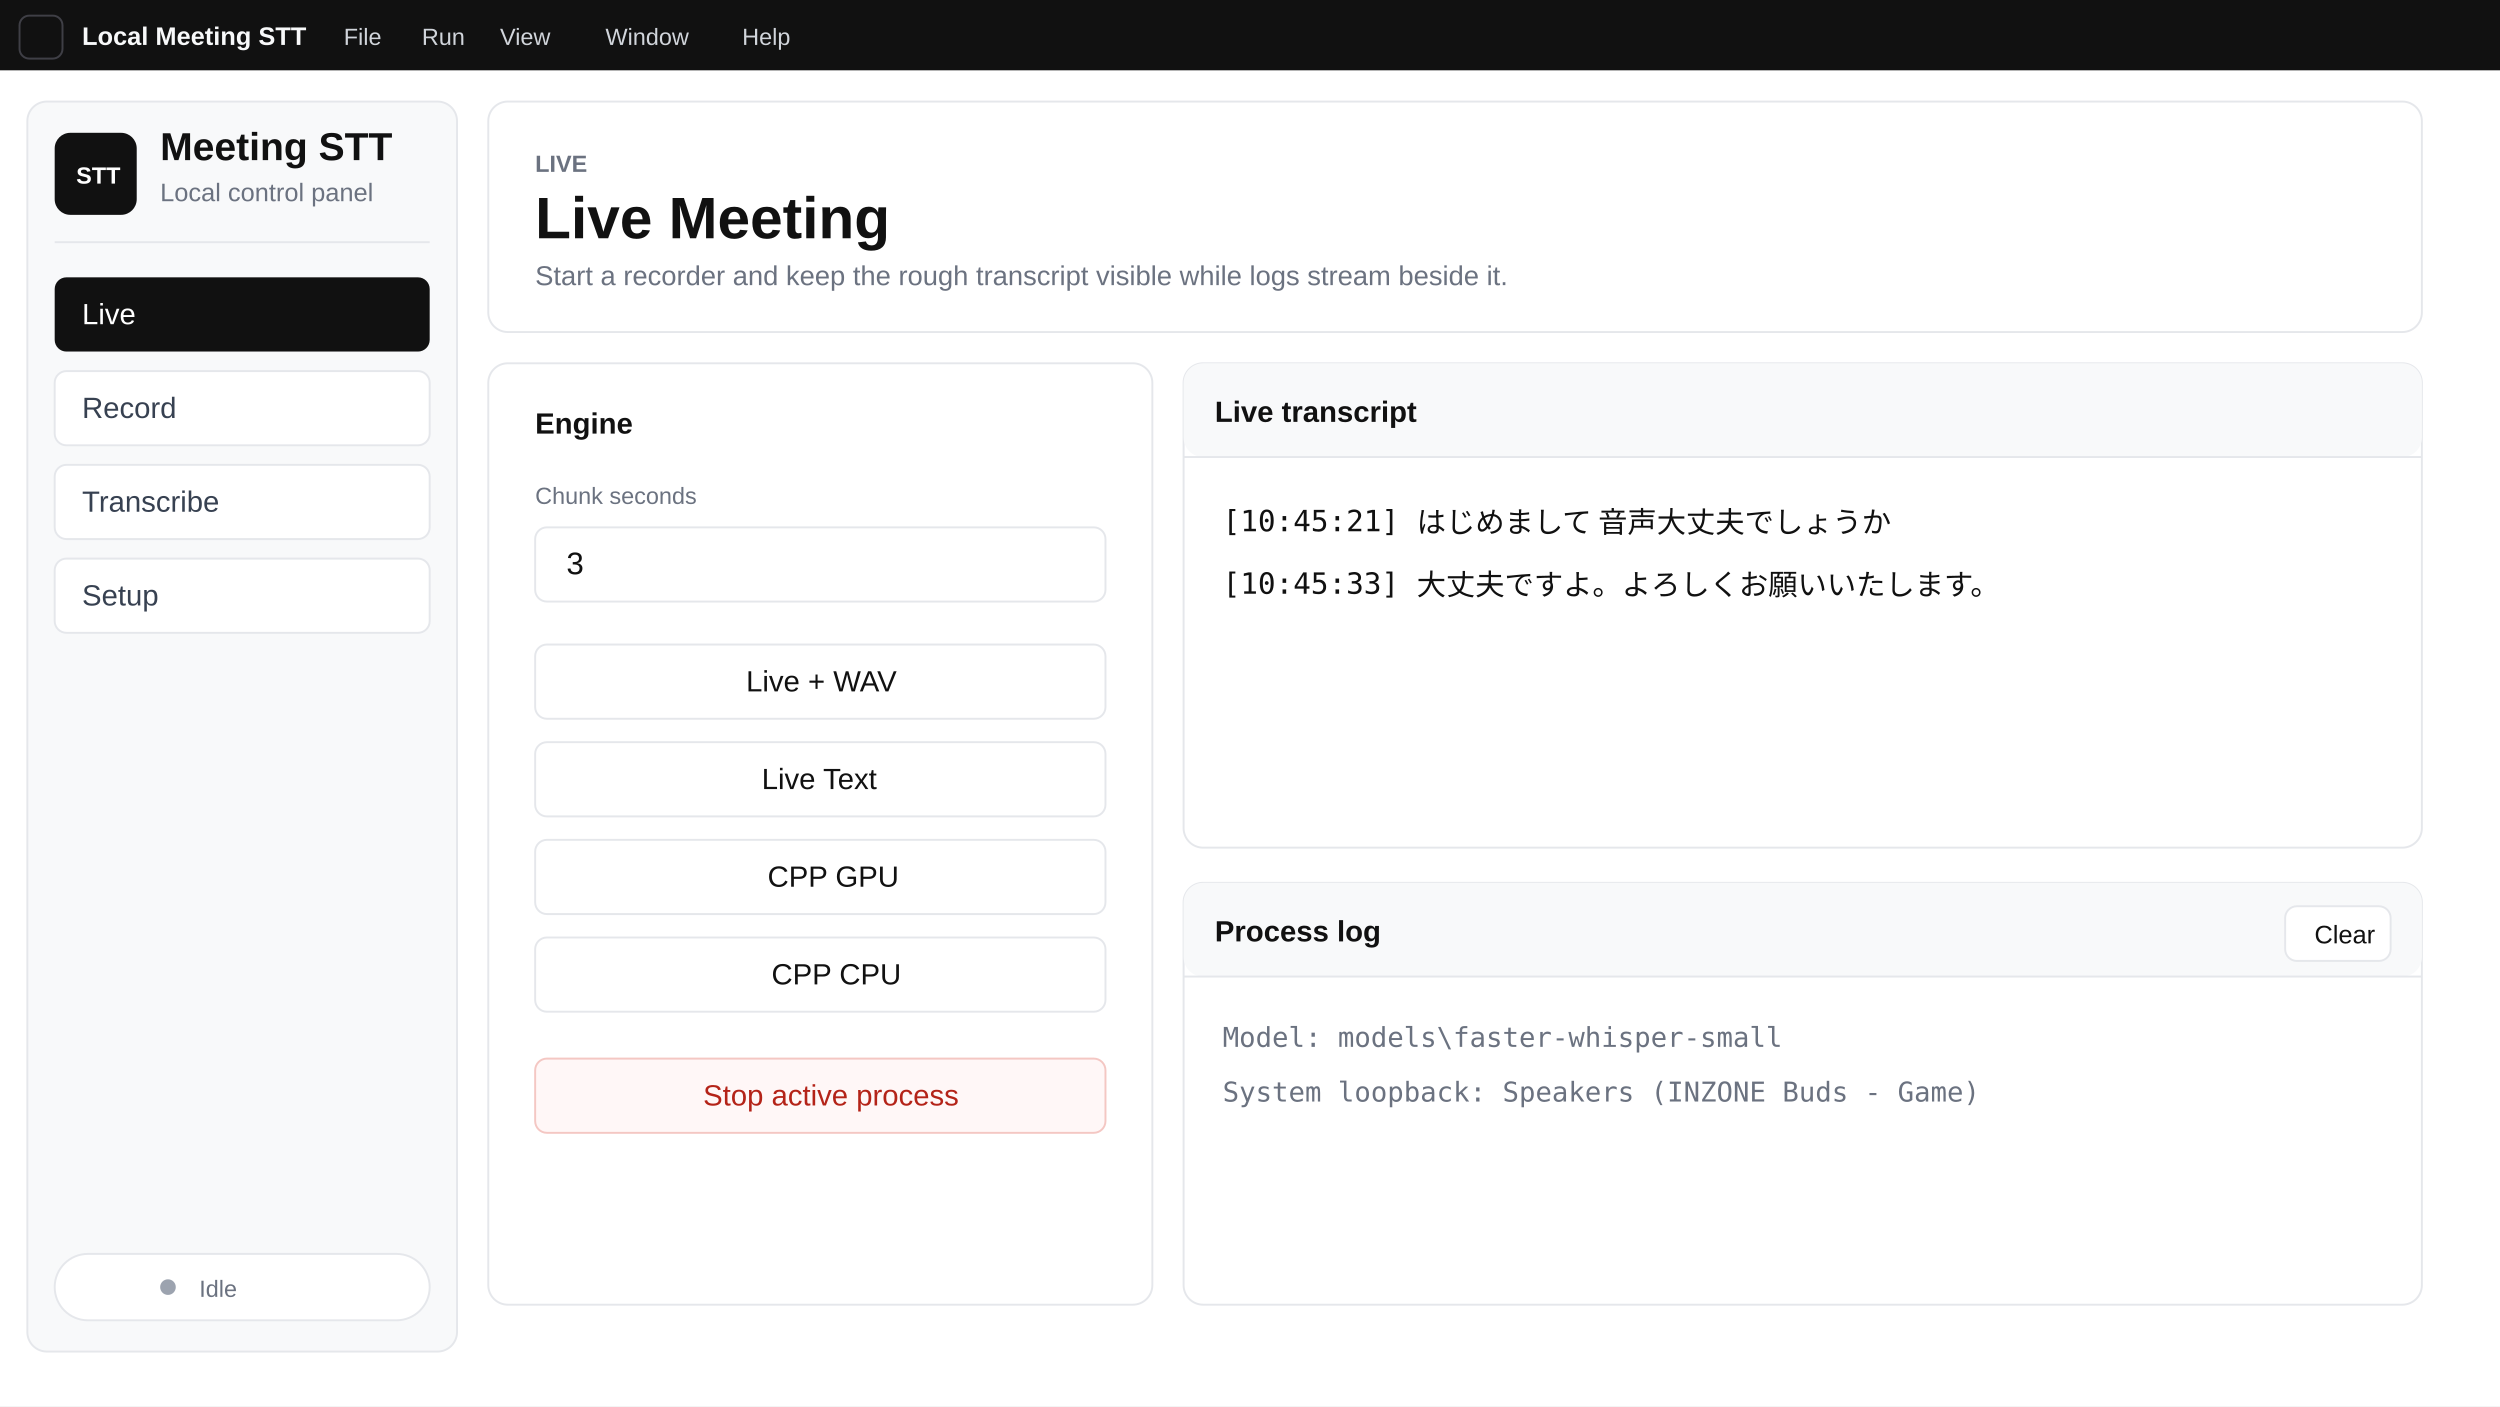
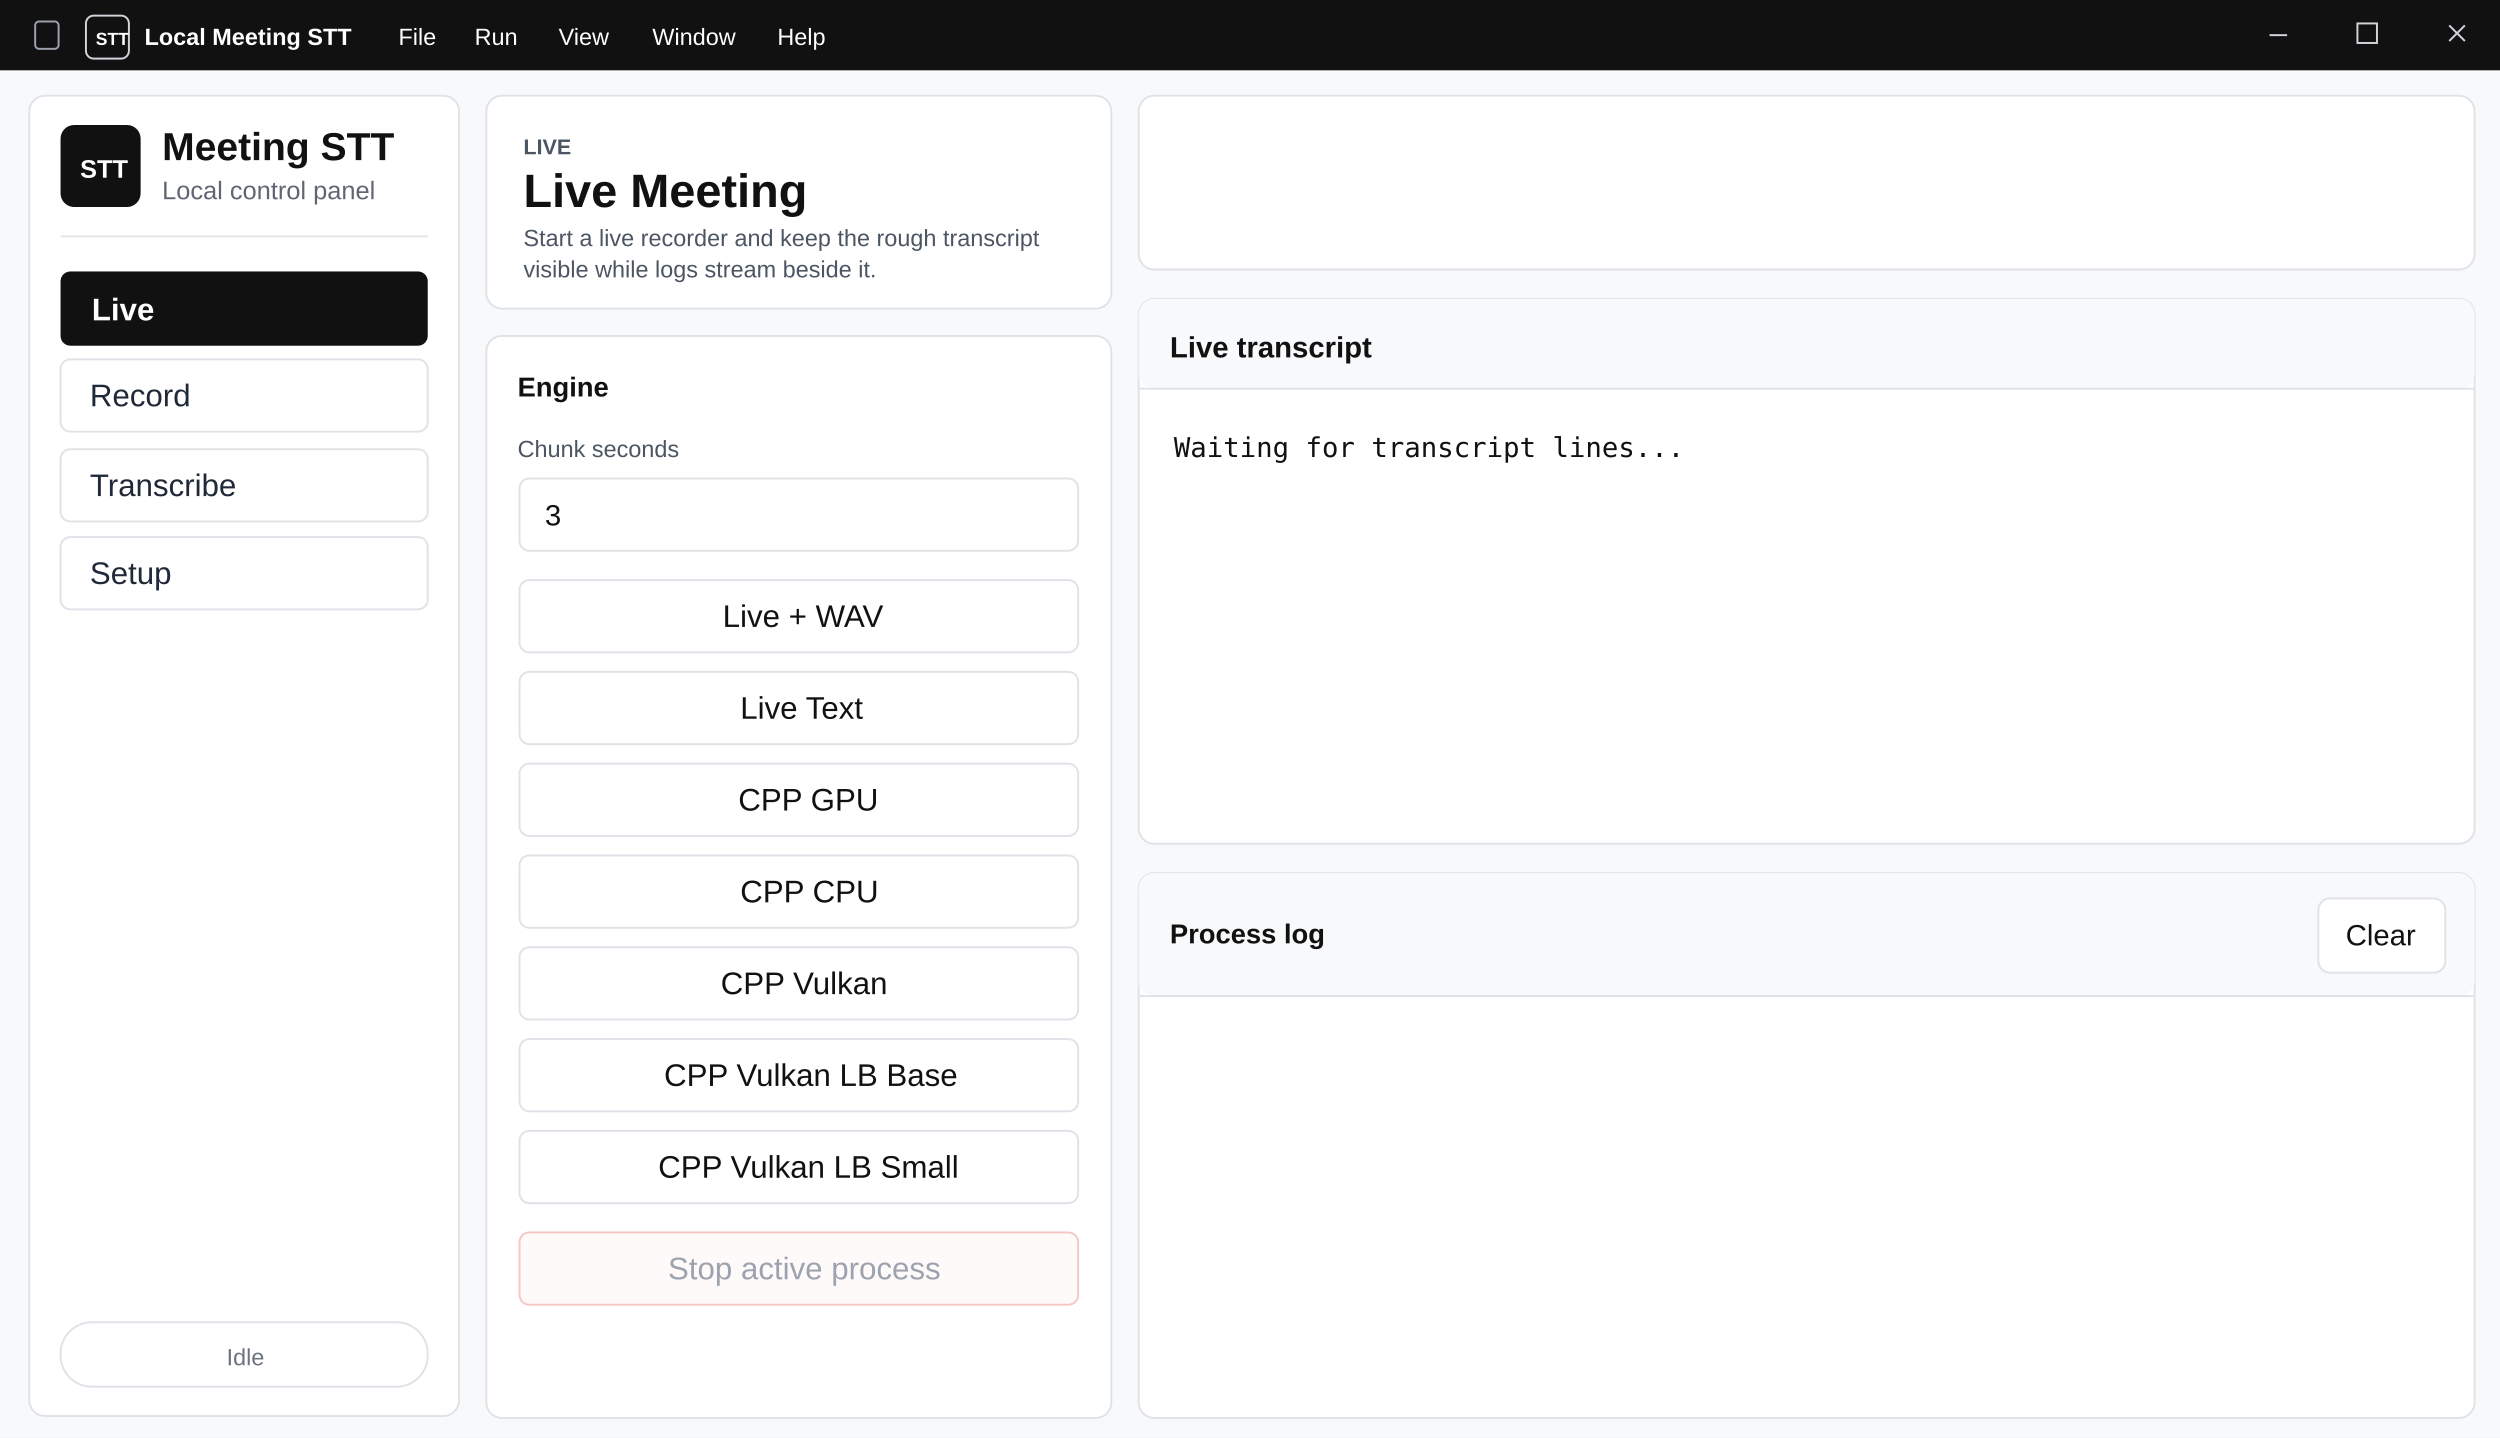
- <svg xmlns="http://www.w3.org/2000/svg" width="1280" height="720" viewBox="0 0 1280 720" role="img" aria-labelledby="title desc">
-   <rect width="1280" height="720" fill="#ffffff" />
+ <svg xmlns="http://www.w3.org/2000/svg" width="1280" height="736" viewBox="0 0 1280 736" role="img" aria-labelledby="title desc">
+   <rect width="1280" height="736" fill="#f8f9fb" />
  <rect x="0" y="0" width="1280" height="36" fill="#111111" />
-   <rect x="10" y="8" width="22" height="22" rx="5" fill="#111111" stroke="#3f3f46" />
-   <text x="42" y="23" fill="#f8f9fa" font-family="Segoe UI, Arial, sans-serif" font-size="13" font-weight="600">Local Meeting STT</text>
-   <text x="176" y="23" fill="#d1d5db" font-family="Segoe UI, Arial, sans-serif" font-size="12">File</text>
-   <text x="216" y="23" fill="#d1d5db" font-family="Segoe UI, Arial, sans-serif" font-size="12">Run</text>
-   <text x="256" y="23" fill="#d1d5db" font-family="Segoe UI, Arial, sans-serif" font-size="12">View</text>
-   <text x="310" y="23" fill="#d1d5db" font-family="Segoe UI, Arial, sans-serif" font-size="12">Window</text>
-   <text x="380" y="23" fill="#d1d5db" font-family="Segoe UI, Arial, sans-serif" font-size="12">Help</text>
-   <rect x="14" y="52" width="220" height="640" rx="10" fill="#f8f9fa" stroke="#e5e7eb" />
-   <rect x="28" y="68" width="42" height="42" rx="8" fill="#111111" />
-   <text x="39" y="94" fill="#ffffff" font-family="Segoe UI, Arial, sans-serif" font-size="12" font-weight="700">STT</text>
-   <text x="82" y="82" fill="#111111" font-family="Segoe UI, Arial, sans-serif" font-size="20" font-weight="700">Meeting STT</text>
-   <text x="82" y="103" fill="#6b7280" font-family="Segoe UI, Arial, sans-serif" font-size="13">Local control panel</text>
-   <line x1="28" y1="124" x2="220" y2="124" stroke="#e5e7eb" />
-   <rect x="28" y="142" width="192" height="38" rx="6" fill="#111111" />
-   <text x="42" y="166" fill="#ffffff" font-family="Segoe UI, Arial, sans-serif" font-size="15">Live</text>
-   <rect x="28" y="190" width="192" height="38" rx="6" fill="#ffffff" stroke="#e5e7eb" />
-   <text x="42" y="214" fill="#374151" font-family="Segoe UI, Arial, sans-serif" font-size="15">Record</text>
-   <rect x="28" y="238" width="192" height="38" rx="6" fill="#ffffff" stroke="#e5e7eb" />
-   <text x="42" y="262" fill="#374151" font-family="Segoe UI, Arial, sans-serif" font-size="15">Transcribe</text>
-   <rect x="28" y="286" width="192" height="38" rx="6" fill="#ffffff" stroke="#e5e7eb" />
-   <text x="42" y="310" fill="#374151" font-family="Segoe UI, Arial, sans-serif" font-size="15">Setup</text>
-   <rect x="28" y="642" width="192" height="34" rx="17" fill="#ffffff" stroke="#e5e7eb" />
-   <circle cx="86" cy="659" r="4" fill="#9ca3af" />
-   <text x="102" y="664" fill="#6b7280" font-family="Segoe UI, Arial, sans-serif" font-size="12">Idle</text>
-   <rect x="250" y="52" width="990" height="118" rx="10" fill="#ffffff" stroke="#e5e7eb" />
-   <text x="274" y="88" fill="#6b7280" font-family="Segoe UI, Arial, sans-serif" font-size="12" font-weight="700">LIVE</text>
-   <text x="274" y="122" fill="#111111" font-family="Segoe UI, Arial, sans-serif" font-size="30" font-weight="700">Live Meeting</text>
-   <text x="274" y="146" fill="#6b7280" font-family="Segoe UI, Arial, sans-serif" font-size="14">Start a recorder and keep the rough transcript visible while logs stream beside it.</text>
-   <rect x="250" y="186" width="340" height="482" rx="10" fill="#ffffff" stroke="#e5e7eb" />
-   <text x="274" y="222" fill="#111111" font-family="Segoe UI, Arial, sans-serif" font-size="15" font-weight="700">Engine</text>
-   <text x="274" y="258" fill="#6b7280" font-family="Segoe UI, Arial, sans-serif" font-size="12">Chunk seconds</text>
-   <rect x="274" y="270" width="292" height="38" rx="6" fill="#ffffff" stroke="#e5e7eb" />
-   <text x="290" y="294" fill="#111111" font-family="Segoe UI, Arial, sans-serif" font-size="16">3</text>
-   <rect x="274" y="330" width="292" height="38" rx="6" fill="#ffffff" stroke="#e5e7eb" />
-   <text x="382" y="354" fill="#111111" font-family="Segoe UI, Arial, sans-serif" font-size="15">Live + WAV</text>
-   <rect x="274" y="380" width="292" height="38" rx="6" fill="#ffffff" stroke="#e5e7eb" />
-   <text x="390" y="404" fill="#111111" font-family="Segoe UI, Arial, sans-serif" font-size="15">Live Text</text>
-   <rect x="274" y="430" width="292" height="38" rx="6" fill="#ffffff" stroke="#e5e7eb" />
-   <text x="393" y="454" fill="#111111" font-family="Segoe UI, Arial, sans-serif" font-size="15">CPP GPU</text>
-   <rect x="274" y="480" width="292" height="38" rx="6" fill="#ffffff" stroke="#e5e7eb" />
-   <text x="395" y="504" fill="#111111" font-family="Segoe UI, Arial, sans-serif" font-size="15">CPP CPU</text>
-   <rect x="274" y="542" width="292" height="38" rx="6" fill="#fff7f7" stroke="#f4c7c3" />
-   <text x="360" y="566" fill="#b42318" font-family="Segoe UI, Arial, sans-serif" font-size="15">Stop active process</text>
-   <rect x="606" y="186" width="634" height="248" rx="10" fill="#ffffff" stroke="#e5e7eb" />
-   <rect x="606" y="186" width="634" height="48" rx="10" fill="#f8f9fa" />
-   <line x1="606" y1="234" x2="1240" y2="234" stroke="#e5e7eb" />
-   <text x="622" y="216" fill="#111111" font-family="Segoe UI, Arial, sans-serif" font-size="15" font-weight="700">Live transcript</text>
-   <text x="626" y="272" fill="#111111" font-family="Cascadia Mono, Consolas, monospace" font-size="15">[10:45:21] はじめまして 音声大丈夫でしょうか</text>
-   <text x="626" y="304" fill="#111111" font-family="Cascadia Mono, Consolas, monospace" font-size="15">[10:45:33] 大丈夫ですよ。よろしくお願いいたします。</text>
-   <rect x="606" y="452" width="634" height="216" rx="10" fill="#ffffff" stroke="#e5e7eb" />
-   <rect x="606" y="452" width="634" height="48" rx="10" fill="#f8f9fa" />
-   <line x1="606" y1="500" x2="1240" y2="500" stroke="#e5e7eb" />
-   <text x="622" y="482" fill="#111111" font-family="Segoe UI, Arial, sans-serif" font-size="15" font-weight="700">Process log</text>
-   <rect x="1170" y="464" width="54" height="28" rx="6" fill="#ffffff" stroke="#e5e7eb" />
-   <text x="1185" y="483" fill="#111111" font-family="Segoe UI, Arial, sans-serif" font-size="13">Clear</text>
-   <text x="626" y="536" fill="#6b7280" font-family="Cascadia Mono, Consolas, monospace" font-size="14">Model: models\faster-whisper-small</text>
-   <text x="626" y="564" fill="#6b7280" font-family="Cascadia Mono, Consolas, monospace" font-size="14">System loopback: Speakers (INZONE Buds - Game)</text>
+   <rect x="18" y="11" width="12" height="14" rx="2" fill="none" stroke="#9ca3af" />
+   <rect x="44" y="8" width="22" height="22" rx="4" fill="#111111" stroke="#d1d5db" />
+   <text x="49" y="23" fill="#ffffff" font-family="Segoe UI, Arial, sans-serif" font-size="9" font-weight="700">STT</text>
+   <text x="74" y="23" fill="#ffffff" font-family="Segoe UI, Arial, sans-serif" font-size="12" font-weight="600">Local Meeting STT</text>
+   <text x="204" y="23" fill="#ffffff" font-family="Segoe UI, Arial, sans-serif" font-size="12">File</text>
+   <text x="243" y="23" fill="#ffffff" font-family="Segoe UI, Arial, sans-serif" font-size="12">Run</text>
+   <text x="286" y="23" fill="#ffffff" font-family="Segoe UI, Arial, sans-serif" font-size="12">View</text>
+   <text x="334" y="23" fill="#ffffff" font-family="Segoe UI, Arial, sans-serif" font-size="12">Window</text>
+   <text x="398" y="23" fill="#ffffff" font-family="Segoe UI, Arial, sans-serif" font-size="12">Help</text>
+   <line x1="1162" y1="18" x2="1171" y2="18" stroke="#d1d5db" />
+   <rect x="1207" y="12" width="10" height="10" fill="none" stroke="#d1d5db" />
+   <line x1="1254" y1="13" x2="1262" y2="21" stroke="#d1d5db" />
+   <line x1="1262" y1="13" x2="1254" y2="21" stroke="#d1d5db" />
+   <rect x="15" y="49" width="220" height="676" rx="8" fill="#ffffff" stroke="#dfe3e8" />
+   <rect x="31" y="64" width="41" height="42" rx="7" fill="#111111" />
+   <text x="41" y="91" fill="#ffffff" font-family="Segoe UI, Arial, sans-serif" font-size="13" font-weight="700">STT</text>
+   <text x="83" y="82" fill="#111111" font-family="Segoe UI, Arial, sans-serif" font-size="20" font-weight="700">Meeting STT</text>
+   <text x="83" y="102" fill="#5f6673" font-family="Segoe UI, Arial, sans-serif" font-size="13">Local control panel</text>
+   <line x1="31" y1="121" x2="219" y2="121" stroke="#e5e7eb" />
+   <rect x="31" y="139" width="188" height="38" rx="5" fill="#111111" />
+   <text x="47" y="164" fill="#ffffff" font-family="Segoe UI, Arial, sans-serif" font-size="16" font-weight="600">Live</text>
+   <rect x="31" y="184" width="188" height="37" rx="5" fill="#ffffff" stroke="#dfe3e8" />
+   <text x="46" y="208" fill="#1f2937" font-family="Segoe UI, Arial, sans-serif" font-size="16">Record</text>
+   <rect x="31" y="230" width="188" height="37" rx="5" fill="#ffffff" stroke="#dfe3e8" />
+   <text x="46" y="254" fill="#1f2937" font-family="Segoe UI, Arial, sans-serif" font-size="16">Transcribe</text>
+   <rect x="31" y="275" width="188" height="37" rx="5" fill="#ffffff" stroke="#dfe3e8" />
+   <text x="46" y="299" fill="#1f2937" font-family="Segoe UI, Arial, sans-serif" font-size="16">Setup</text>
+   <rect x="31" y="677" width="188" height="33" rx="16" fill="#ffffff" stroke="#dfe3e8" />
+   <text x="116" y="699" fill="#6b7280" font-family="Segoe UI, Arial, sans-serif" font-size="12">Idle</text>
+   <rect x="249" y="49" width="320" height="109" rx="8" fill="#ffffff" stroke="#dfe3e8" />
+   <text x="268" y="79" fill="#4b5563" font-family="Segoe UI, Arial, sans-serif" font-size="11" font-weight="700">LIVE</text>
+   <text x="268" y="106" fill="#111111" font-family="Segoe UI, Arial, sans-serif" font-size="24" font-weight="700">Live Meeting</text>
+   <text x="268" y="126" fill="#4b5563" font-family="Segoe UI, Arial, sans-serif" font-size="12">Start a live recorder and keep the rough transcript</text>
+   <text x="268" y="142" fill="#4b5563" font-family="Segoe UI, Arial, sans-serif" font-size="12">visible while logs stream beside it.</text>
+   <rect x="583" y="49" width="684" height="89" rx="8" fill="#ffffff" stroke="#dfe3e8" />
+   <rect x="249" y="172" width="320" height="554" rx="8" fill="#ffffff" stroke="#dfe3e8" />
+   <text x="265" y="203" fill="#111111" font-family="Segoe UI, Arial, sans-serif" font-size="14" font-weight="700">Engine</text>
+   <text x="265" y="234" fill="#4b5563" font-family="Segoe UI, Arial, sans-serif" font-size="12">Chunk seconds</text>
+   <rect x="266" y="245" width="286" height="37" rx="5" fill="#ffffff" stroke="#dfe3e8" />
+   <text x="279" y="269" fill="#111111" font-family="Segoe UI, Arial, sans-serif" font-size="15">3</text>
+   <rect x="266" y="297" width="286" height="37" rx="5" fill="#ffffff" stroke="#dfe3e8" />
+   <text x="370" y="321" fill="#111111" font-family="Segoe UI, Arial, sans-serif" font-size="16">Live + WAV</text>
+   <rect x="266" y="344" width="286" height="37" rx="5" fill="#ffffff" stroke="#dfe3e8" />
+   <text x="379" y="368" fill="#111111" font-family="Segoe UI, Arial, sans-serif" font-size="16">Live Text</text>
+   <rect x="266" y="391" width="286" height="37" rx="5" fill="#ffffff" stroke="#dfe3e8" />
+   <text x="378" y="415" fill="#111111" font-family="Segoe UI, Arial, sans-serif" font-size="16">CPP GPU</text>
+   <rect x="266" y="438" width="286" height="37" rx="5" fill="#ffffff" stroke="#dfe3e8" />
+   <text x="379" y="462" fill="#111111" font-family="Segoe UI, Arial, sans-serif" font-size="16">CPP CPU</text>
+   <rect x="266" y="485" width="286" height="37" rx="5" fill="#ffffff" stroke="#dfe3e8" />
+   <text x="369" y="509" fill="#111111" font-family="Segoe UI, Arial, sans-serif" font-size="16">CPP Vulkan</text>
+   <rect x="266" y="532" width="286" height="37" rx="5" fill="#ffffff" stroke="#dfe3e8" />
+   <text x="340" y="556" fill="#111111" font-family="Segoe UI, Arial, sans-serif" font-size="16">CPP Vulkan LB Base</text>
+   <rect x="266" y="579" width="286" height="37" rx="5" fill="#ffffff" stroke="#dfe3e8" />
+   <text x="337" y="603" fill="#111111" font-family="Segoe UI, Arial, sans-serif" font-size="16">CPP Vulkan LB Small</text>
+   <rect x="266" y="631" width="286" height="37" rx="5" fill="#fffafa" stroke="#f4c7c3" />
+   <text x="342" y="655" fill="#9ca3af" font-family="Segoe UI, Arial, sans-serif" font-size="16">Stop active process</text>
+   <rect x="583" y="153" width="684" height="279" rx="8" fill="#ffffff" stroke="#dfe3e8" />
+   <rect x="583" y="153" width="684" height="46" rx="8" fill="#f8f9fb" />
+   <line x1="583" y1="199" x2="1267" y2="199" stroke="#dfe3e8" />
+   <text x="599" y="183" fill="#111111" font-family="Segoe UI, Arial, sans-serif" font-size="15" font-weight="700">Live transcript</text>
+   <text x="601" y="234" fill="#111111" font-family="Cascadia Mono, Consolas, monospace" font-size="14">Waiting for transcript lines...</text>
+   <rect x="583" y="447" width="684" height="279" rx="8" fill="#ffffff" stroke="#dfe3e8" />
+   <rect x="583" y="447" width="684" height="63" rx="8" fill="#f8f9fb" />
+   <line x1="583" y1="510" x2="1267" y2="510" stroke="#dfe3e8" />
+   <text x="599" y="483" fill="#111111" font-family="Segoe UI, Arial, sans-serif" font-size="14" font-weight="700">Process log</text>
+   <rect x="1187" y="460" width="65" height="38" rx="6" fill="#ffffff" stroke="#dfe3e8" />
+   <text x="1201" y="484" fill="#111111" font-family="Segoe UI, Arial, sans-serif" font-size="15">Clear</text>
</svg>
